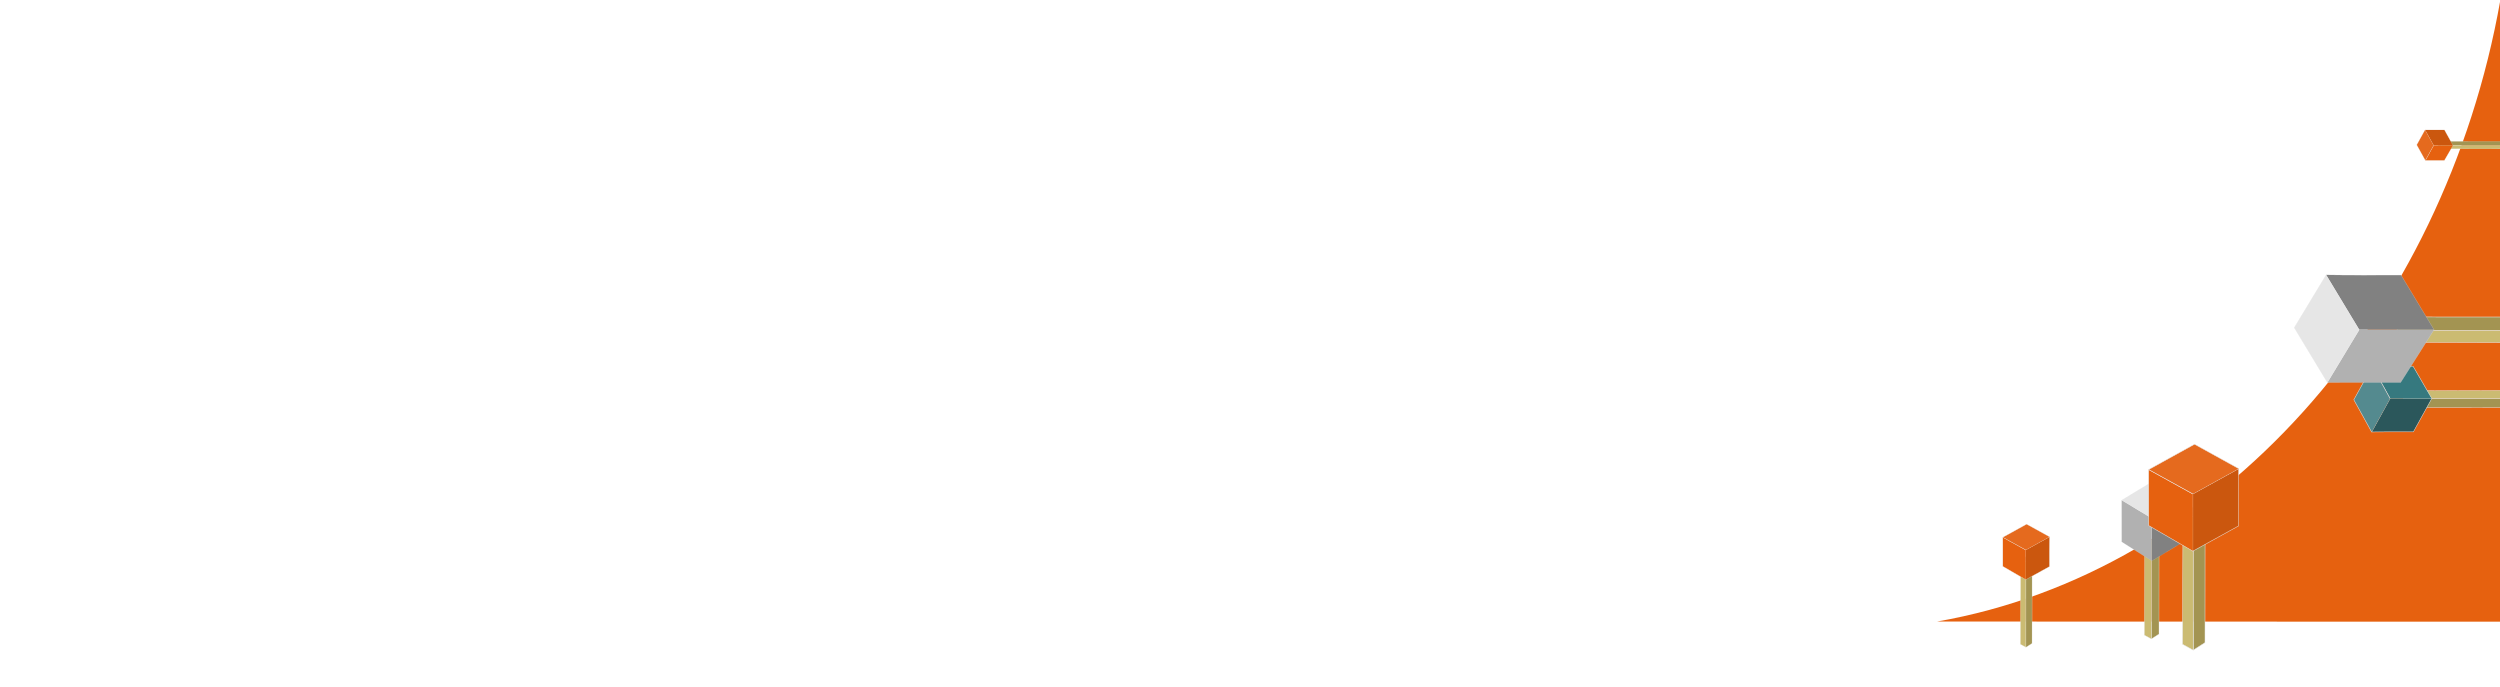
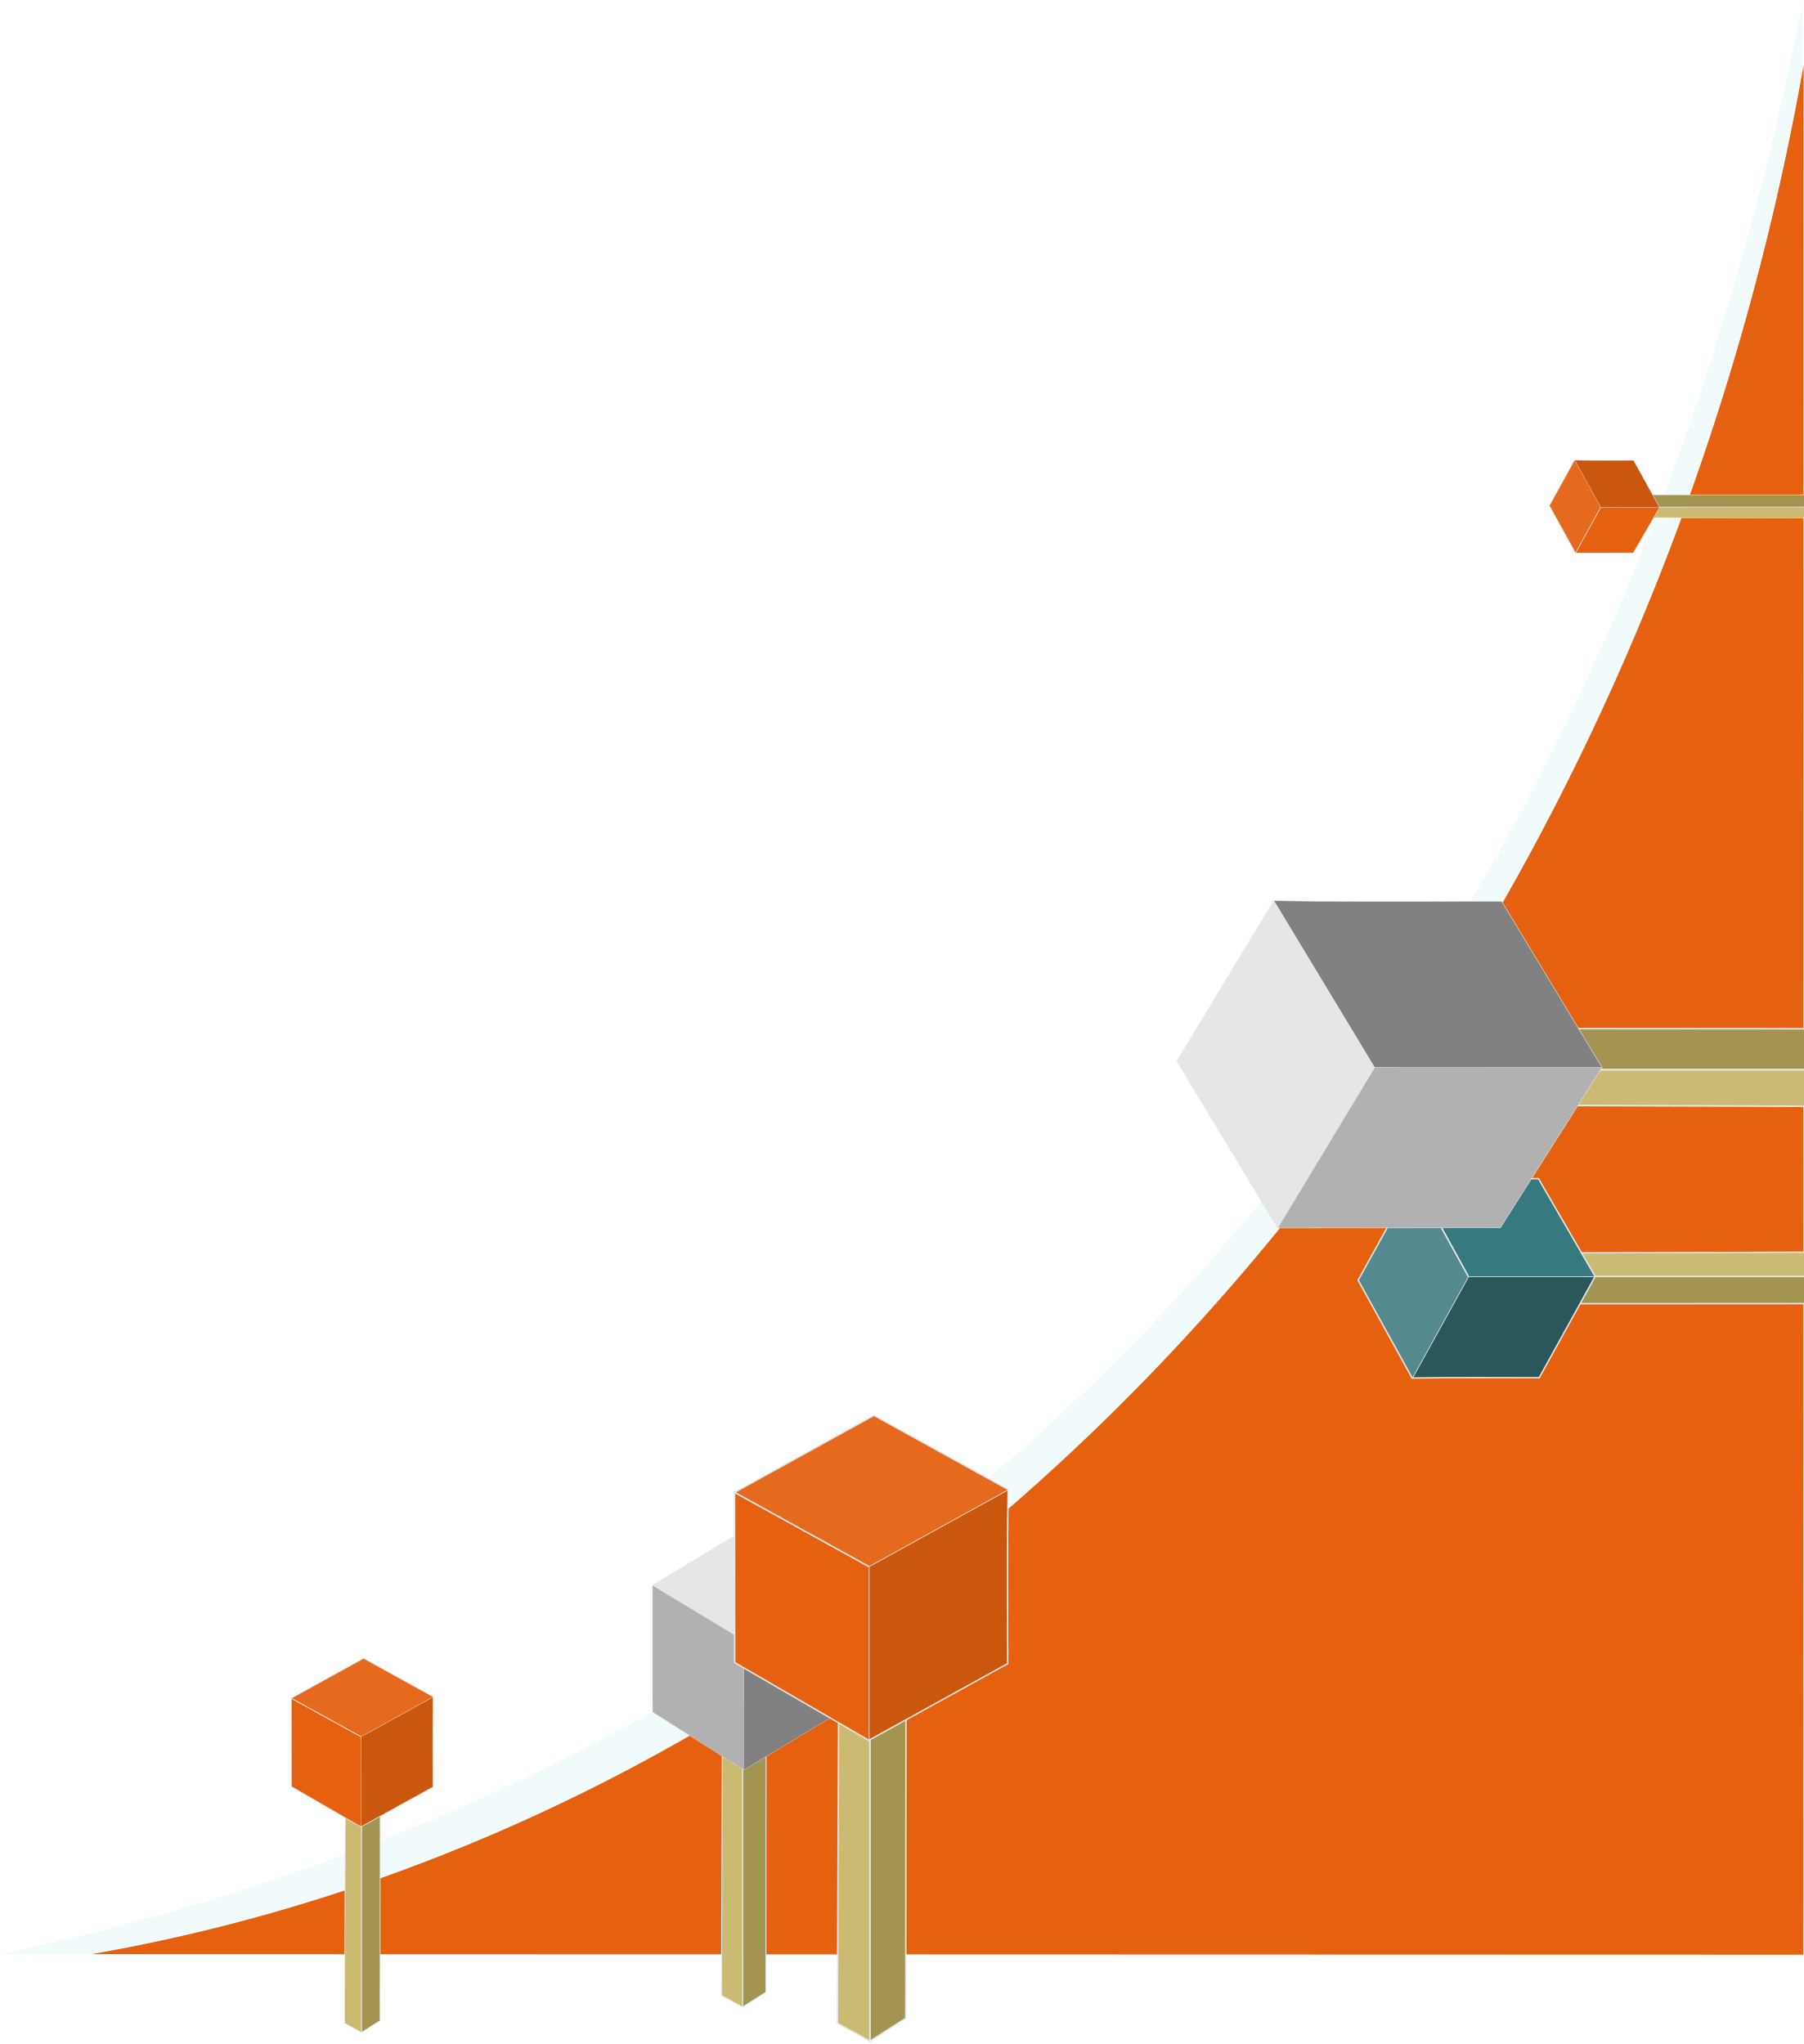
- <svg xmlns="http://www.w3.org/2000/svg" width="1920" height="527.161" id="svg3471" version="1.1">
+ <svg xmlns="http://www.w3.org/2000/svg" width="406.448" height="460.731" id="svg3471" version="1.1">
  <defs id="defs3473" />
-   <g id="layer1" transform="translate(609.5628,-268.7765)">
-     <path id="rect6271-4" d="M 1310.719,268.776 C 1267.536,513.131 1094.399,708.408 878.083,746.118 l 432.548,0.121 c 0,0 0.088,-335.958 0.088,-477.463 z" style="color:#000000;fill:#e6610f;fill-opacity:1;fill-rule:nonzero;stroke:none;stroke-width:3;marker:none;visibility:visible;display:inline;overflow:visible;enable-background:accumulate" />
-     <g transform="matrix(0,-7.27468,7.27468,0,-374.8101,2766.639)" id="g7651-8">
-       <path style="fill:#a39452;fill-opacity:1;stroke:#e7e7e7;stroke-width:0.049;stroke-miterlimit:4;stroke-opacity:1;stroke-dasharray:none" d="m 300.35,235.121 0.942,0.601 0,-13.455 -0.949,-0.524 z" id="path3904-9-5-6-8-9" />
-       <path style="fill:#cbbb72;fill-opacity:1;stroke:#e7e7e7;stroke-width:0.049;stroke-miterlimit:4;stroke-opacity:1;stroke-dasharray:none" d="m 301.292,235.722 0.852,-0.47 -0.039,-13.322 -0.812,0.338 z" id="path3906-0-6-1-3-89" />
-       <path style="fill:#d4baa3;fill-opacity:0.941;stroke:#e7e7e7;stroke-width:0.049;stroke-miterlimit:4;stroke-opacity:1;stroke-dasharray:none" d="m 301.292,222.267 0.812,-0.338 -0.949,-0.524 -0.812,0.338" id="path3906-6-3-6-8-1-7" />
-       <path id="path3109-5-8-2-8-3-7" d="m 297.773,222.516 3.519,1.943 0,-4.405 -3.53,-1.949 c 0.026,1.47 0.011,2.941 0.011,4.411 z" style="fill:#2b575b;fill-opacity:1;stroke:#e7e7e7;stroke-width:0.049;stroke-miterlimit:4;stroke-opacity:1;stroke-dasharray:none" />
-       <path id="path3111-0-2-0-9-1-9" d="m 301.292,220.054 3.4,-1.877 -0.003,4.313 -3.396,1.969" style="fill:#36797f;fill-opacity:1;stroke:#e7e7e7;stroke-width:0.049;stroke-miterlimit:4;stroke-opacity:1;stroke-dasharray:none" />
-       <path id="path3111-9-7-1-9-3-9-4" d="m 297.762,218.105 3.4,-1.877 3.53,1.949 -3.4,1.877" style="fill:#548a8f;fill-opacity:1;stroke:#e7e7e7;stroke-width:0.049;stroke-miterlimit:4;stroke-opacity:1;stroke-dasharray:none" />
+   <g id="layer1" transform="translate(-500.339,-256.5285)">
+     <path id="rect6271-4-9" d="M 906.679,256.529 C 860.922,490.381 715.673,651.487 500.339,697.015 l 395.919,0 c 5.603,0 10.092,-5.339 10.097,-11.968 z" style="color:#000000;fill:#f2fbfc;fill-opacity:1;fill-rule:nonzero;stroke:none;stroke-width:3;marker:none;visibility:visible;display:inline;overflow:visible;enable-background:accumulate" />
+     <path id="rect6271-4-3" d="M 906.787,271.268 C 868.272,489.211 713.848,663.381 520.914,697.015 l 385.795,0.108 c 0,0 0.078,-299.645 0.078,-425.855 z" style="color:#000000;fill:#e6610f;fill-opacity:1;fill-rule:nonzero;stroke:none;stroke-width:3;marker:none;visibility:visible;display:inline;overflow:visible;enable-background:accumulate" />
+     <g transform="matrix(0,-6.488375,6.488375,0,-596.5569,2499.141)" id="g7651-8-2">
+       <path style="fill:#a39452;fill-opacity:1;stroke:#e7e7e7;stroke-width:0.049;stroke-miterlimit:4;stroke-opacity:1;stroke-dasharray:none" d="m 300.35,235.121 0.942,0.601 0,-13.455 -0.949,-0.524 z" id="path3904-9-5-6-8-9-2" />
+       <path style="fill:#cbbb72;fill-opacity:1;stroke:#e7e7e7;stroke-width:0.049;stroke-miterlimit:4;stroke-opacity:1;stroke-dasharray:none" d="m 301.292,235.722 0.852,-0.47 -0.039,-13.322 -0.812,0.338 z" id="path3906-0-6-1-3-89-4" />
+       <path style="fill:#d4baa3;fill-opacity:0.941;stroke:#e7e7e7;stroke-width:0.049;stroke-miterlimit:4;stroke-opacity:1;stroke-dasharray:none" d="m 301.292,222.267 0.812,-0.338 -0.949,-0.524 -0.812,0.338" id="path3906-6-3-6-8-1-7-1" />
+       <path id="path3109-5-8-2-8-3-7-3" d="m 297.773,222.516 3.519,1.943 0,-4.405 -3.53,-1.949 c 0.026,1.47 0.011,2.941 0.011,4.411 z" style="fill:#2b575b;fill-opacity:1;stroke:#e7e7e7;stroke-width:0.049;stroke-miterlimit:4;stroke-opacity:1;stroke-dasharray:none" />
+       <path id="path3111-0-2-0-9-1-9-8" d="m 301.292,220.054 3.4,-1.877 -0.003,4.313 -3.396,1.969" style="fill:#36797f;fill-opacity:1;stroke:#e7e7e7;stroke-width:0.049;stroke-miterlimit:4;stroke-opacity:1;stroke-dasharray:none" />
+       <path id="path3111-9-7-1-9-3-9-4-6" d="m 297.762,218.105 3.4,-1.877 3.53,1.949 -3.4,1.877" style="fill:#548a8f;fill-opacity:1;stroke:#e7e7e7;stroke-width:0.049;stroke-miterlimit:4;stroke-opacity:1;stroke-dasharray:none" />
    </g>
-     <g transform="matrix(0,8.378526,8.378526,0,-188.2909,-5338.624)" id="g7725">
-       <path style="fill:#a39452;fill-opacity:1;stroke:#e7e7e7;stroke-width:0.049;stroke-miterlimit:4;stroke-opacity:1;stroke-dasharray:none" d="m 698.32,183.926 1.235,0.788 0,-15.211 -1.245,-0.687 z" id="path3904-9-5-3-5-9-5-3-7-9-4" />
-       <path style="fill:#cbbb72;fill-opacity:1;stroke:#e7e7e7;stroke-width:0.049;stroke-miterlimit:4;stroke-opacity:1;stroke-dasharray:none" d="m 699.555,184.714 1.117,-0.617 -0.051,-15.038 -1.066,0.443 z" id="path3906-0-6-83-9-7-3-3-1-6-8" />
-       <path id="path3109-5-8-2-1-5-6-9-3-8" d="m 694.47,169.807 5.013,3.027 0,-6.863 -5.029,-3.037 c 0.037,2.291 0.016,4.582 0.016,6.873 z" style="fill:#818181;fill-opacity:1;stroke:#e7e7e7;stroke-width:0.015;stroke-miterlimit:4;stroke-opacity:1;stroke-dasharray:none" />
-       <path id="path3111-0-2-0-1-5-7-1-5-4" d="m 699.483,165.971 4.842,-2.924 -0.004,6.72 -4.838,3.068" style="fill:#b1b1b1;fill-opacity:1;stroke:#e7e7e7;stroke-width:0.015;stroke-miterlimit:4;stroke-opacity:1;stroke-dasharray:none" />
-       <path id="path3111-9-7-1-9-9-5-8-8-9-8" d="m 694.454,162.935 4.842,-2.924 5.029,3.037 -4.842,2.924" style="fill:#e6e6e6;fill-opacity:1;stroke:#e7e7e7;stroke-width:0.015;stroke-miterlimit:4;stroke-opacity:1;stroke-dasharray:none" />
+     <g transform="matrix(0,7.472908,7.472908,0,-430.1981,-4730.04)" id="g7725-5">
+       <path style="fill:#a39452;fill-opacity:1;stroke:#e7e7e7;stroke-width:0.049;stroke-miterlimit:4;stroke-opacity:1;stroke-dasharray:none" d="m 698.32,183.926 1.235,0.788 0,-15.211 -1.245,-0.687 z" id="path3904-9-5-3-5-9-5-3-7-9-4-4" />
+       <path style="fill:#cbbb72;fill-opacity:1;stroke:#e7e7e7;stroke-width:0.049;stroke-miterlimit:4;stroke-opacity:1;stroke-dasharray:none" d="m 699.555,184.714 1.117,-0.617 -0.051,-15.038 -1.066,0.443 z" id="path3906-0-6-83-9-7-3-3-1-6-8-2" />
+       <path id="path3109-5-8-2-1-5-6-9-3-8-1" d="m 694.47,169.807 5.013,3.027 0,-6.863 -5.029,-3.037 c 0.037,2.291 0.016,4.582 0.016,6.873 z" style="fill:#818181;fill-opacity:1;stroke:#e7e7e7;stroke-width:0.015;stroke-miterlimit:4;stroke-opacity:1;stroke-dasharray:none" />
+       <path id="path3111-0-2-0-1-5-7-1-5-4-5" d="m 699.483,165.971 4.842,-2.924 -0.004,6.72 -4.838,3.068" style="fill:#b1b1b1;fill-opacity:1;stroke:#e7e7e7;stroke-width:0.015;stroke-miterlimit:4;stroke-opacity:1;stroke-dasharray:none" />
+       <path id="path3111-9-7-1-9-9-5-8-8-9-8-7" d="m 694.454,162.935 4.842,-2.924 5.029,3.037 -4.842,2.924" style="fill:#e6e6e6;fill-opacity:1;stroke:#e7e7e7;stroke-width:0.015;stroke-miterlimit:4;stroke-opacity:1;stroke-dasharray:none" />
    </g>
-     <g transform="matrix(0,2.487297,2.487297,0,769.3524,-397.9354)" id="g7635">
-       <path style="fill:#a39452;fill-opacity:1;stroke:#e7e7e7;stroke-width:0.049;stroke-miterlimit:4;stroke-opacity:1;stroke-dasharray:none" d="m 311.686,225.149 1.235,0.788 0,-26.519 -1.245,-0.687 z" id="path3904-9-5-3-5-9-5-3" />
-       <path style="fill:#cbbb72;fill-opacity:1;stroke:#e7e7e7;stroke-width:0.049;stroke-miterlimit:4;stroke-opacity:1;stroke-dasharray:none" d="m 312.922,225.937 1.117,-0.617 -0.051,-26.345 -1.066,0.443 z" id="path3906-0-6-83-9-7-3-3" />
-       <path style="fill:#d4baa3;fill-opacity:0.941;stroke:#e7e7e7;stroke-width:0.049;stroke-miterlimit:4;stroke-opacity:1;stroke-dasharray:none" d="m 312.922,199.418 1.066,-0.443 -1.245,-0.687 -1.066,0.443" id="path3906-6-3-6-1-3-3-8-37" />
-       <path id="path3109-4-9-4-9-3" d="m 308.171,200.39 4.788,2.643 0,-5.993 -4.803,-2.652 c 0.036,2 0.015,4.001 0.015,6.001 z" style="fill:#cb570e;fill-opacity:1;stroke:#e7e7e7;stroke-width:0.049;stroke-miterlimit:4;stroke-opacity:1;stroke-dasharray:none" />
-       <path id="path3111-8-9-4-4-8" d="m 312.959,197.04 4.625,-2.554 -0.004,5.868 -4.621,2.679" style="fill:#e6610f;fill-opacity:1;stroke:#e7e7e7;stroke-width:0.049;stroke-miterlimit:4;stroke-opacity:1;stroke-dasharray:none" />
-       <path id="path3111-9-1-91-3-7-8" d="m 308.156,194.388 4.625,-2.554 4.803,2.652 -4.625,2.554" style="fill:#e56a1e;fill-opacity:1;stroke:#e7e7e7;stroke-width:0.049;stroke-miterlimit:4;stroke-opacity:1;stroke-dasharray:none" />
+     <g transform="matrix(0,2.21845,2.21845,0,423.9355,-323.3804)" id="g7635-1">
+       <path style="fill:#a39452;fill-opacity:1;stroke:#e7e7e7;stroke-width:0.049;stroke-miterlimit:4;stroke-opacity:1;stroke-dasharray:none" d="m 311.686,225.149 1.235,0.788 0,-26.519 -1.245,-0.687 z" id="path3904-9-5-3-5-9-5-3-9" />
+       <path style="fill:#cbbb72;fill-opacity:1;stroke:#e7e7e7;stroke-width:0.049;stroke-miterlimit:4;stroke-opacity:1;stroke-dasharray:none" d="m 312.922,225.937 1.117,-0.617 -0.051,-26.345 -1.066,0.443 z" id="path3906-0-6-83-9-7-3-3-0" />
+       <path style="fill:#d4baa3;fill-opacity:0.941;stroke:#e7e7e7;stroke-width:0.049;stroke-miterlimit:4;stroke-opacity:1;stroke-dasharray:none" d="m 312.922,199.418 1.066,-0.443 -1.245,-0.687 -1.066,0.443" id="path3906-6-3-6-1-3-3-8-37-4" />
+       <path id="path3109-4-9-4-9-3-9" d="m 308.171,200.39 4.788,2.643 0,-5.993 -4.803,-2.652 c 0.036,2 0.015,4.001 0.015,6.001 z" style="fill:#cb570e;fill-opacity:1;stroke:#e7e7e7;stroke-width:0.049;stroke-miterlimit:4;stroke-opacity:1;stroke-dasharray:none" />
+       <path id="path3111-8-9-4-4-8-4" d="m 312.959,197.04 4.625,-2.554 -0.004,5.868 -4.621,2.679" style="fill:#e6610f;fill-opacity:1;stroke:#e7e7e7;stroke-width:0.049;stroke-miterlimit:4;stroke-opacity:1;stroke-dasharray:none" />
+       <path id="path3111-9-1-91-3-7-8-9" d="m 308.156,194.388 4.625,-2.554 4.803,2.652 -4.625,2.554" style="fill:#e56a1e;fill-opacity:1;stroke:#e7e7e7;stroke-width:0.049;stroke-miterlimit:4;stroke-opacity:1;stroke-dasharray:none" />
    </g>
-     <g transform="matrix(-3.804257,0,0,3.804257,2136.778,-58.44775)" id="g7635-51">
-       <path style="fill:#a39452;fill-opacity:1;stroke:#e7e7e7;stroke-width:0.049;stroke-miterlimit:4;stroke-opacity:1;stroke-dasharray:none" d="m 311.686,215.902 1.235,0.788 0,-17.272 -1.245,-0.687 z" id="path3904-9-5-3-5-9-5-3-6" />
-       <path style="fill:#cbbb72;fill-opacity:1;stroke:#e7e7e7;stroke-width:0.049;stroke-miterlimit:4;stroke-opacity:1;stroke-dasharray:none" d="m 312.922,216.69 1.117,-0.617 -0.051,-17.098 -1.066,0.443 z" id="path3906-0-6-83-9-7-3-3-6" />
-       <path style="fill:#d4baa3;fill-opacity:0.941;stroke:#e7e7e7;stroke-width:0.049;stroke-miterlimit:4;stroke-opacity:1;stroke-dasharray:none" d="m 312.922,199.418 1.066,-0.443 -1.245,-0.687 -1.066,0.443" id="path3906-6-3-6-1-3-3-8-37-1" />
-       <path id="path3109-4-9-4-9-3-5" d="m 308.171,200.39 4.788,2.643 0,-5.993 -4.803,-2.652 c 0.036,2 0.015,4.001 0.015,6.001 z" style="fill:#cb570e;fill-opacity:1;stroke:#e7e7e7;stroke-width:0.049;stroke-miterlimit:4;stroke-opacity:1;stroke-dasharray:none" />
-       <path id="path3111-8-9-4-4-8-3" d="m 312.959,197.04 4.625,-2.554 -0.004,5.868 -4.621,2.679" style="fill:#e6610f;fill-opacity:1;stroke:#e7e7e7;stroke-width:0.049;stroke-miterlimit:4;stroke-opacity:1;stroke-dasharray:none" />
-       <path id="path3111-9-1-91-3-7-8-87" d="m 308.156,194.388 4.625,-2.554 4.803,2.652 -4.625,2.554" style="fill:#e56a1e;fill-opacity:1;stroke:#e7e7e7;stroke-width:0.049;stroke-miterlimit:4;stroke-opacity:1;stroke-dasharray:none" />
+     <g transform="matrix(-3.393062,0,0,3.393062,1643.559,-20.58726)" id="g7635-51-0">
+       <path style="fill:#a39452;fill-opacity:1;stroke:#e7e7e7;stroke-width:0.049;stroke-miterlimit:4;stroke-opacity:1;stroke-dasharray:none" d="m 311.686,215.902 1.235,0.788 0,-17.272 -1.245,-0.687 z" id="path3904-9-5-3-5-9-5-3-6-9" />
+       <path style="fill:#cbbb72;fill-opacity:1;stroke:#e7e7e7;stroke-width:0.049;stroke-miterlimit:4;stroke-opacity:1;stroke-dasharray:none" d="m 312.922,216.69 1.117,-0.617 -0.051,-17.098 -1.066,0.443 z" id="path3906-0-6-83-9-7-3-3-6-3" />
+       <path style="fill:#d4baa3;fill-opacity:0.941;stroke:#e7e7e7;stroke-width:0.049;stroke-miterlimit:4;stroke-opacity:1;stroke-dasharray:none" d="m 312.922,199.418 1.066,-0.443 -1.245,-0.687 -1.066,0.443" id="path3906-6-3-6-1-3-3-8-37-1-9" />
+       <path id="path3109-4-9-4-9-3-5-4" d="m 308.171,200.39 4.788,2.643 0,-5.993 -4.803,-2.652 c 0.036,2 0.015,4.001 0.015,6.001 z" style="fill:#cb570e;fill-opacity:1;stroke:#e7e7e7;stroke-width:0.049;stroke-miterlimit:4;stroke-opacity:1;stroke-dasharray:none" />
+       <path id="path3111-8-9-4-4-8-3-9" d="m 312.959,197.04 4.625,-2.554 -0.004,5.868 -4.621,2.679" style="fill:#e6610f;fill-opacity:1;stroke:#e7e7e7;stroke-width:0.049;stroke-miterlimit:4;stroke-opacity:1;stroke-dasharray:none" />
+       <path id="path3111-9-1-91-3-7-8-87-1" d="m 308.156,194.388 4.625,-2.554 4.803,2.652 -4.625,2.554" style="fill:#e56a1e;fill-opacity:1;stroke:#e7e7e7;stroke-width:0.049;stroke-miterlimit:4;stroke-opacity:1;stroke-dasharray:none" />
    </g>
-     <g transform="matrix(-4.773221,0,0,4.773221,4381.775,-125.4113)" id="g7725-1">
-       <path style="fill:#a39452;fill-opacity:1;stroke:#e7e7e7;stroke-width:0.049;stroke-miterlimit:4;stroke-opacity:1;stroke-dasharray:none" d="m 698.32,184.599 1.235,0.788 0,-15.884 -1.245,-0.687 z" id="path3904-9-5-3-5-9-5-3-7-9-4-0" />
-       <path style="fill:#cbbb72;fill-opacity:1;stroke:#e7e7e7;stroke-width:0.049;stroke-miterlimit:4;stroke-opacity:1;stroke-dasharray:none" d="m 699.555,185.387 1.117,-0.617 -0.051,-15.711 -1.066,0.443 z" id="path3906-0-6-83-9-7-3-3-1-6-8-8" />
-       <path id="path3109-5-8-2-1-5-6-9-3-8-9" d="m 694.47,169.807 5.013,3.027 0,-6.863 -5.029,-3.037 c 0.037,2.291 0.016,4.582 0.016,6.873 z" style="fill:#818181;fill-opacity:1;stroke:#e7e7e7;stroke-width:0.015;stroke-miterlimit:4;stroke-opacity:1;stroke-dasharray:none" />
-       <path id="path3111-0-2-0-1-5-7-1-5-4-7" d="m 699.483,165.971 4.842,-2.924 -0.004,6.72 -4.838,3.068" style="fill:#b1b1b1;fill-opacity:1;stroke:#e7e7e7;stroke-width:0.015;stroke-miterlimit:4;stroke-opacity:1;stroke-dasharray:none" />
-       <path id="path3111-9-7-1-9-9-5-8-8-9-8-6" d="m 694.454,162.935 4.842,-2.924 5.029,3.037 -4.842,2.924" style="fill:#e6e6e6;fill-opacity:1;stroke:#e7e7e7;stroke-width:0.015;stroke-miterlimit:4;stroke-opacity:1;stroke-dasharray:none" />
+     <g transform="matrix(-4.257294,0,0,4.257294,3645.898,-80.31289)" id="g7725-1-0">
+       <path style="fill:#a39452;fill-opacity:1;stroke:#e7e7e7;stroke-width:0.049;stroke-miterlimit:4;stroke-opacity:1;stroke-dasharray:none" d="m 698.32,184.599 1.235,0.788 0,-15.884 -1.245,-0.687 z" id="path3904-9-5-3-5-9-5-3-7-9-4-0-2" />
+       <path style="fill:#cbbb72;fill-opacity:1;stroke:#e7e7e7;stroke-width:0.049;stroke-miterlimit:4;stroke-opacity:1;stroke-dasharray:none" d="m 699.555,185.387 1.117,-0.617 -0.051,-15.711 -1.066,0.443 z" id="path3906-0-6-83-9-7-3-3-1-6-8-8-5" />
+       <path id="path3109-5-8-2-1-5-6-9-3-8-9-4" d="m 694.47,169.807 5.013,3.027 0,-6.863 -5.029,-3.037 c 0.037,2.291 0.016,4.582 0.016,6.873 z" style="fill:#818181;fill-opacity:1;stroke:#e7e7e7;stroke-width:0.015;stroke-miterlimit:4;stroke-opacity:1;stroke-dasharray:none" />
+       <path id="path3111-0-2-0-1-5-7-1-5-4-7-6" d="m 699.483,165.971 4.842,-2.924 -0.004,6.72 -4.838,3.068" style="fill:#b1b1b1;fill-opacity:1;stroke:#e7e7e7;stroke-width:0.015;stroke-miterlimit:4;stroke-opacity:1;stroke-dasharray:none" />
+       <path id="path3111-9-7-1-9-9-5-8-8-9-8-6-9" d="m 694.454,162.935 4.842,-2.924 5.029,3.037 -4.842,2.924" style="fill:#e6e6e6;fill-opacity:1;stroke:#e7e7e7;stroke-width:0.015;stroke-miterlimit:4;stroke-opacity:1;stroke-dasharray:none" />
    </g>
-     <g transform="matrix(-7.332536,0,0,7.332536,3369.316,-796.6802)" id="g7635-5">
-       <path style="fill:#a39452;fill-opacity:1;stroke:#e7e7e7;stroke-width:0.049;stroke-miterlimit:4;stroke-opacity:1;stroke-dasharray:none" d="m 311.686,212.613 1.235,0.788 0,-13.983 -1.245,-0.687 z" id="path3904-9-5-3-5-9-5-3-8" />
-       <path style="fill:#cbbb72;fill-opacity:1;stroke:#e7e7e7;stroke-width:0.049;stroke-miterlimit:4;stroke-opacity:1;stroke-dasharray:none" d="m 312.922,213.401 1.117,-0.617 -0.051,-13.809 -1.066,0.443 z" id="path3906-0-6-83-9-7-3-3-9" />
-       <path style="fill:#d4baa3;fill-opacity:0.941;stroke:#e7e7e7;stroke-width:0.049;stroke-miterlimit:4;stroke-opacity:1;stroke-dasharray:none" d="m 312.922,199.418 1.066,-0.443 -1.245,-0.687 -1.066,0.443" id="path3906-6-3-6-1-3-3-8-37-5" />
-       <path id="path3109-4-9-4-9-3-8" d="m 308.171,200.39 4.788,2.643 0,-5.993 -4.803,-2.652 c 0.036,2 0.015,4.001 0.015,6.001 z" style="fill:#cb570e;fill-opacity:1;stroke:#e7e7e7;stroke-width:0.049;stroke-miterlimit:4;stroke-opacity:1;stroke-dasharray:none" />
-       <path id="path3111-8-9-4-4-8-2" d="m 312.959,197.04 4.625,-2.554 -0.004,5.868 -4.621,2.679" style="fill:#e6610f;fill-opacity:1;stroke:#e7e7e7;stroke-width:0.049;stroke-miterlimit:4;stroke-opacity:1;stroke-dasharray:none" />
-       <path id="path3111-9-1-91-3-7-8-8" d="m 308.156,194.388 4.625,-2.554 4.803,2.652 -4.625,2.554" style="fill:#e56a1e;fill-opacity:1;stroke:#e7e7e7;stroke-width:0.049;stroke-miterlimit:4;stroke-opacity:1;stroke-dasharray:none" />
+     <g transform="matrix(-6.539977,0,0,6.539977,2742.874,-679.0258)" id="g7635-5-0">
+       <path style="fill:#a39452;fill-opacity:1;stroke:#e7e7e7;stroke-width:0.049;stroke-miterlimit:4;stroke-opacity:1;stroke-dasharray:none" d="m 311.686,212.613 1.235,0.788 0,-13.983 -1.245,-0.687 z" id="path3904-9-5-3-5-9-5-3-8-7" />
+       <path style="fill:#cbbb72;fill-opacity:1;stroke:#e7e7e7;stroke-width:0.049;stroke-miterlimit:4;stroke-opacity:1;stroke-dasharray:none" d="m 312.922,213.401 1.117,-0.617 -0.051,-13.809 -1.066,0.443 z" id="path3906-0-6-83-9-7-3-3-9-3" />
+       <path style="fill:#d4baa3;fill-opacity:0.941;stroke:#e7e7e7;stroke-width:0.049;stroke-miterlimit:4;stroke-opacity:1;stroke-dasharray:none" d="m 312.922,199.418 1.066,-0.443 -1.245,-0.687 -1.066,0.443" id="path3906-6-3-6-1-3-3-8-37-5-8" />
+       <path id="path3109-4-9-4-9-3-8-6" d="m 308.171,200.39 4.788,2.643 0,-5.993 -4.803,-2.652 c 0.036,2 0.015,4.001 0.015,6.001 z" style="fill:#cb570e;fill-opacity:1;stroke:#e7e7e7;stroke-width:0.049;stroke-miterlimit:4;stroke-opacity:1;stroke-dasharray:none" />
+       <path id="path3111-8-9-4-4-8-2-8" d="m 312.959,197.04 4.625,-2.554 -0.004,5.868 -4.621,2.679" style="fill:#e6610f;fill-opacity:1;stroke:#e7e7e7;stroke-width:0.049;stroke-miterlimit:4;stroke-opacity:1;stroke-dasharray:none" />
+       <path id="path3111-9-1-91-3-7-8-8-2" d="m 308.156,194.388 4.625,-2.554 4.803,2.652 -4.625,2.554" style="fill:#e56a1e;fill-opacity:1;stroke:#e7e7e7;stroke-width:0.049;stroke-miterlimit:4;stroke-opacity:1;stroke-dasharray:none" />
    </g>
  </g>
</svg>
